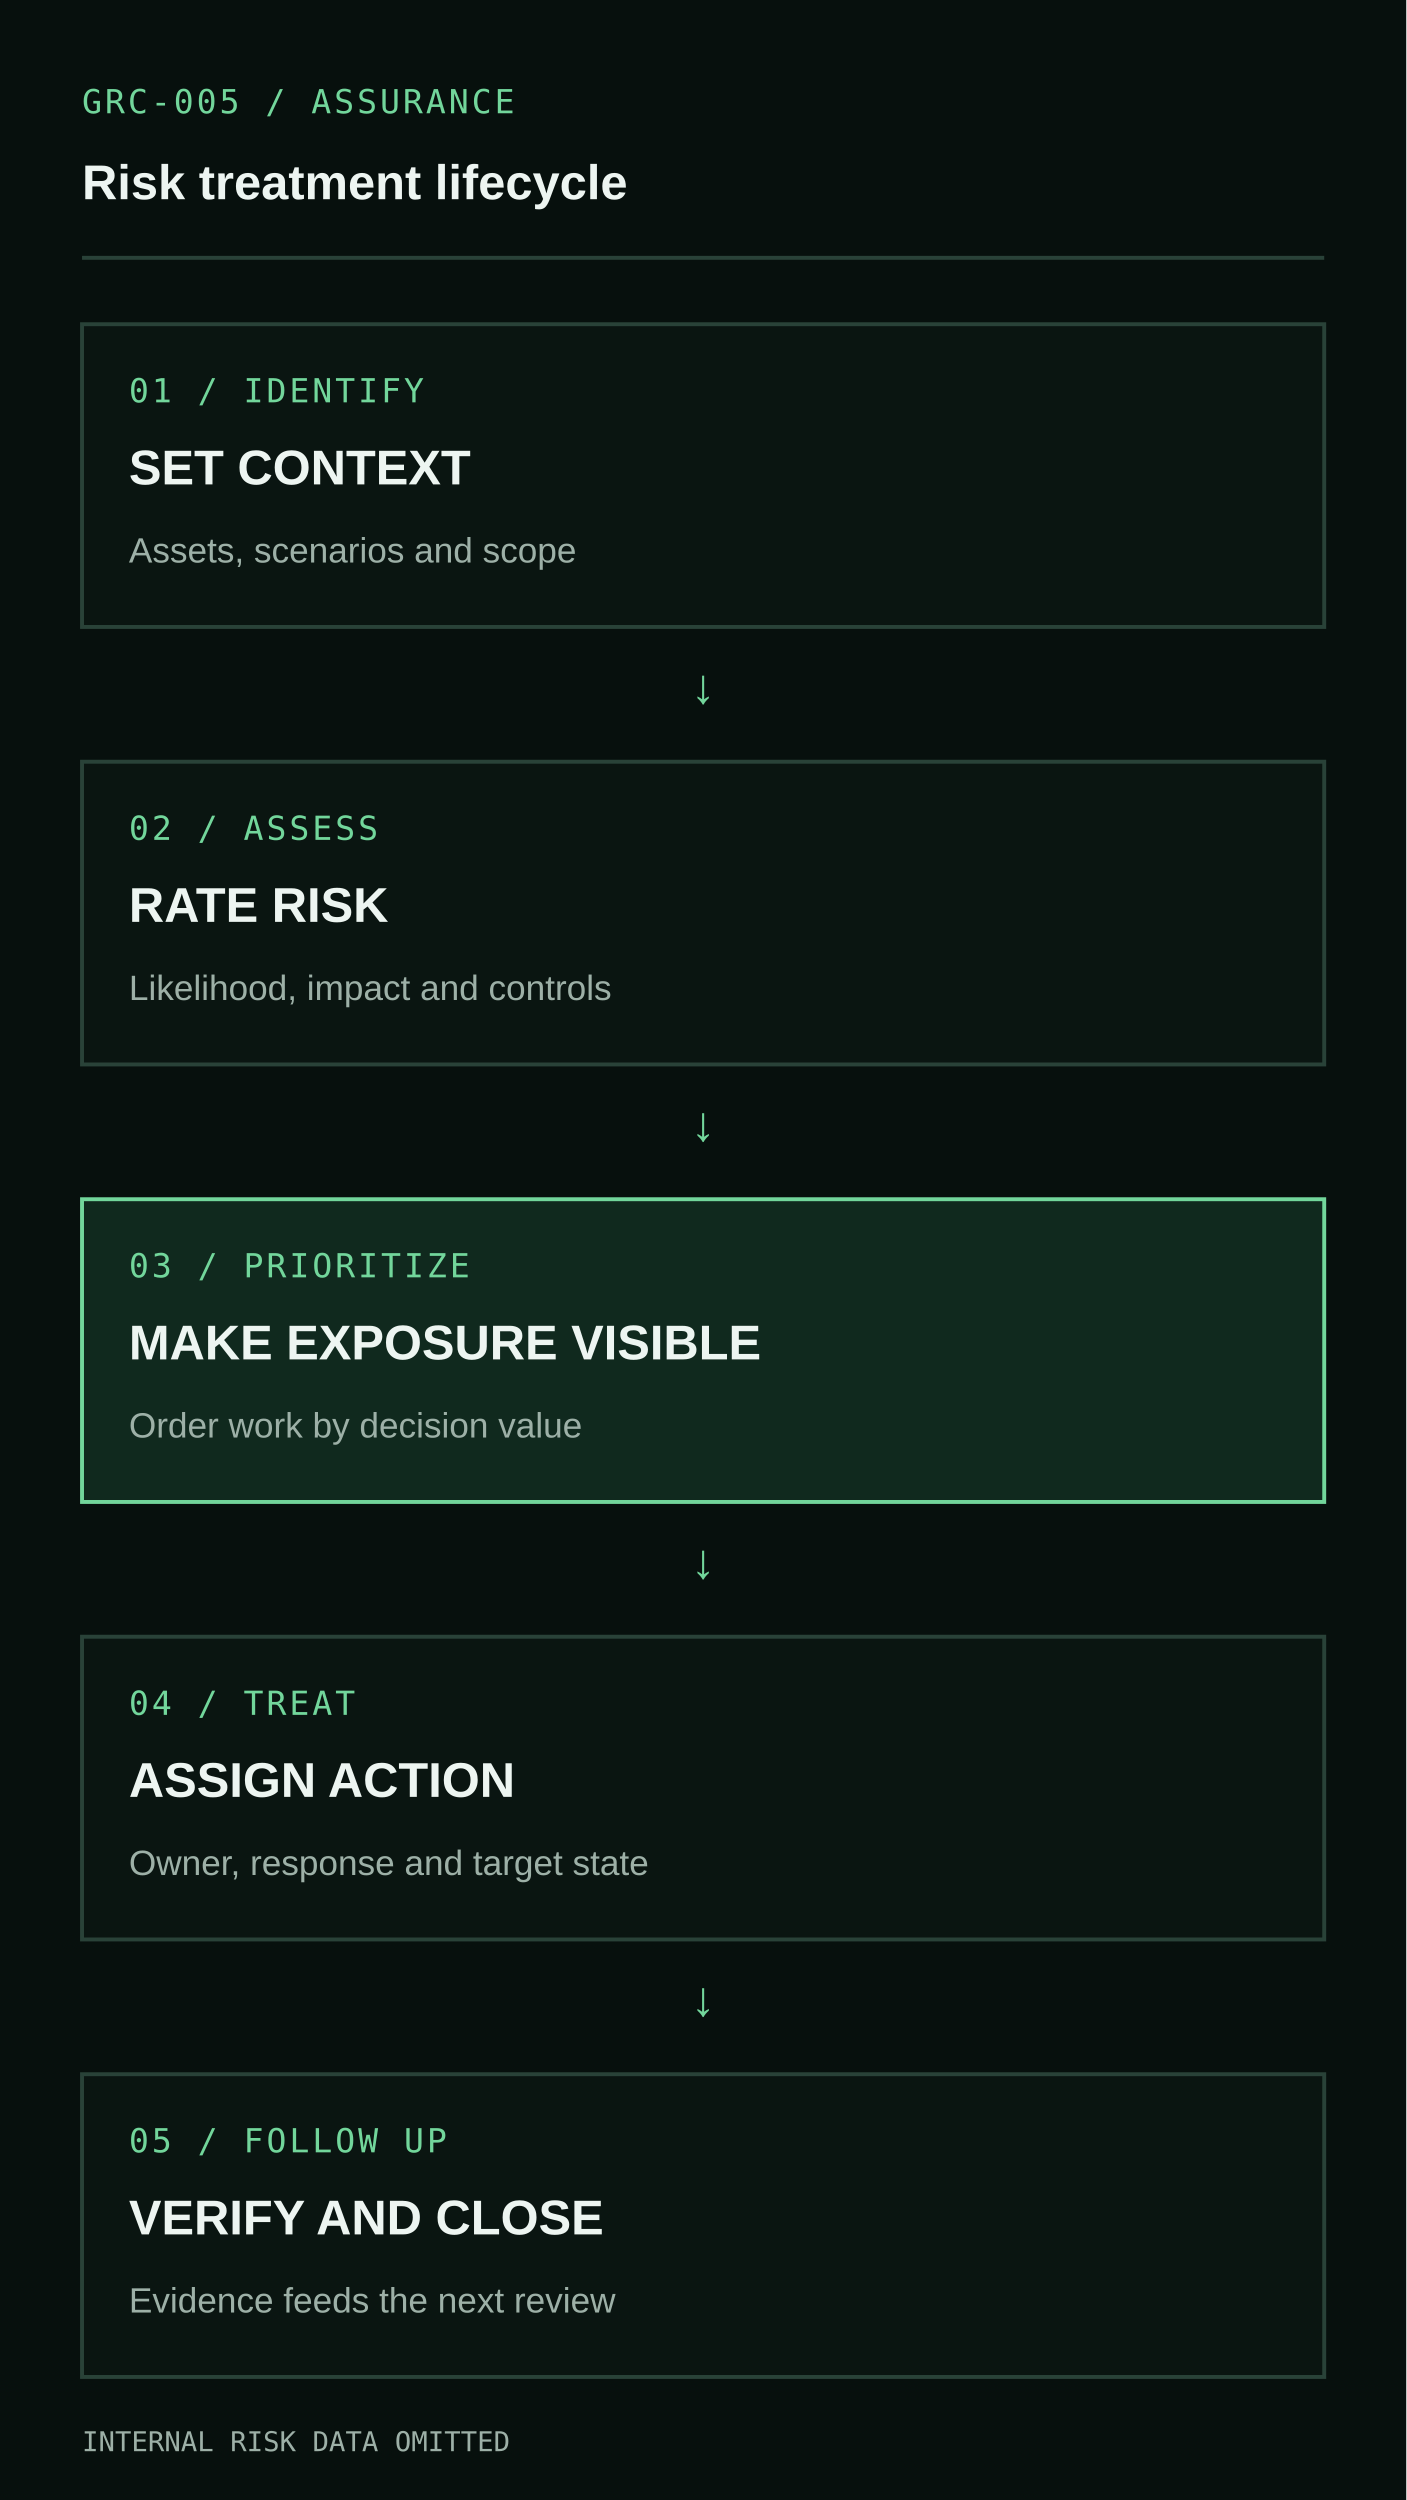
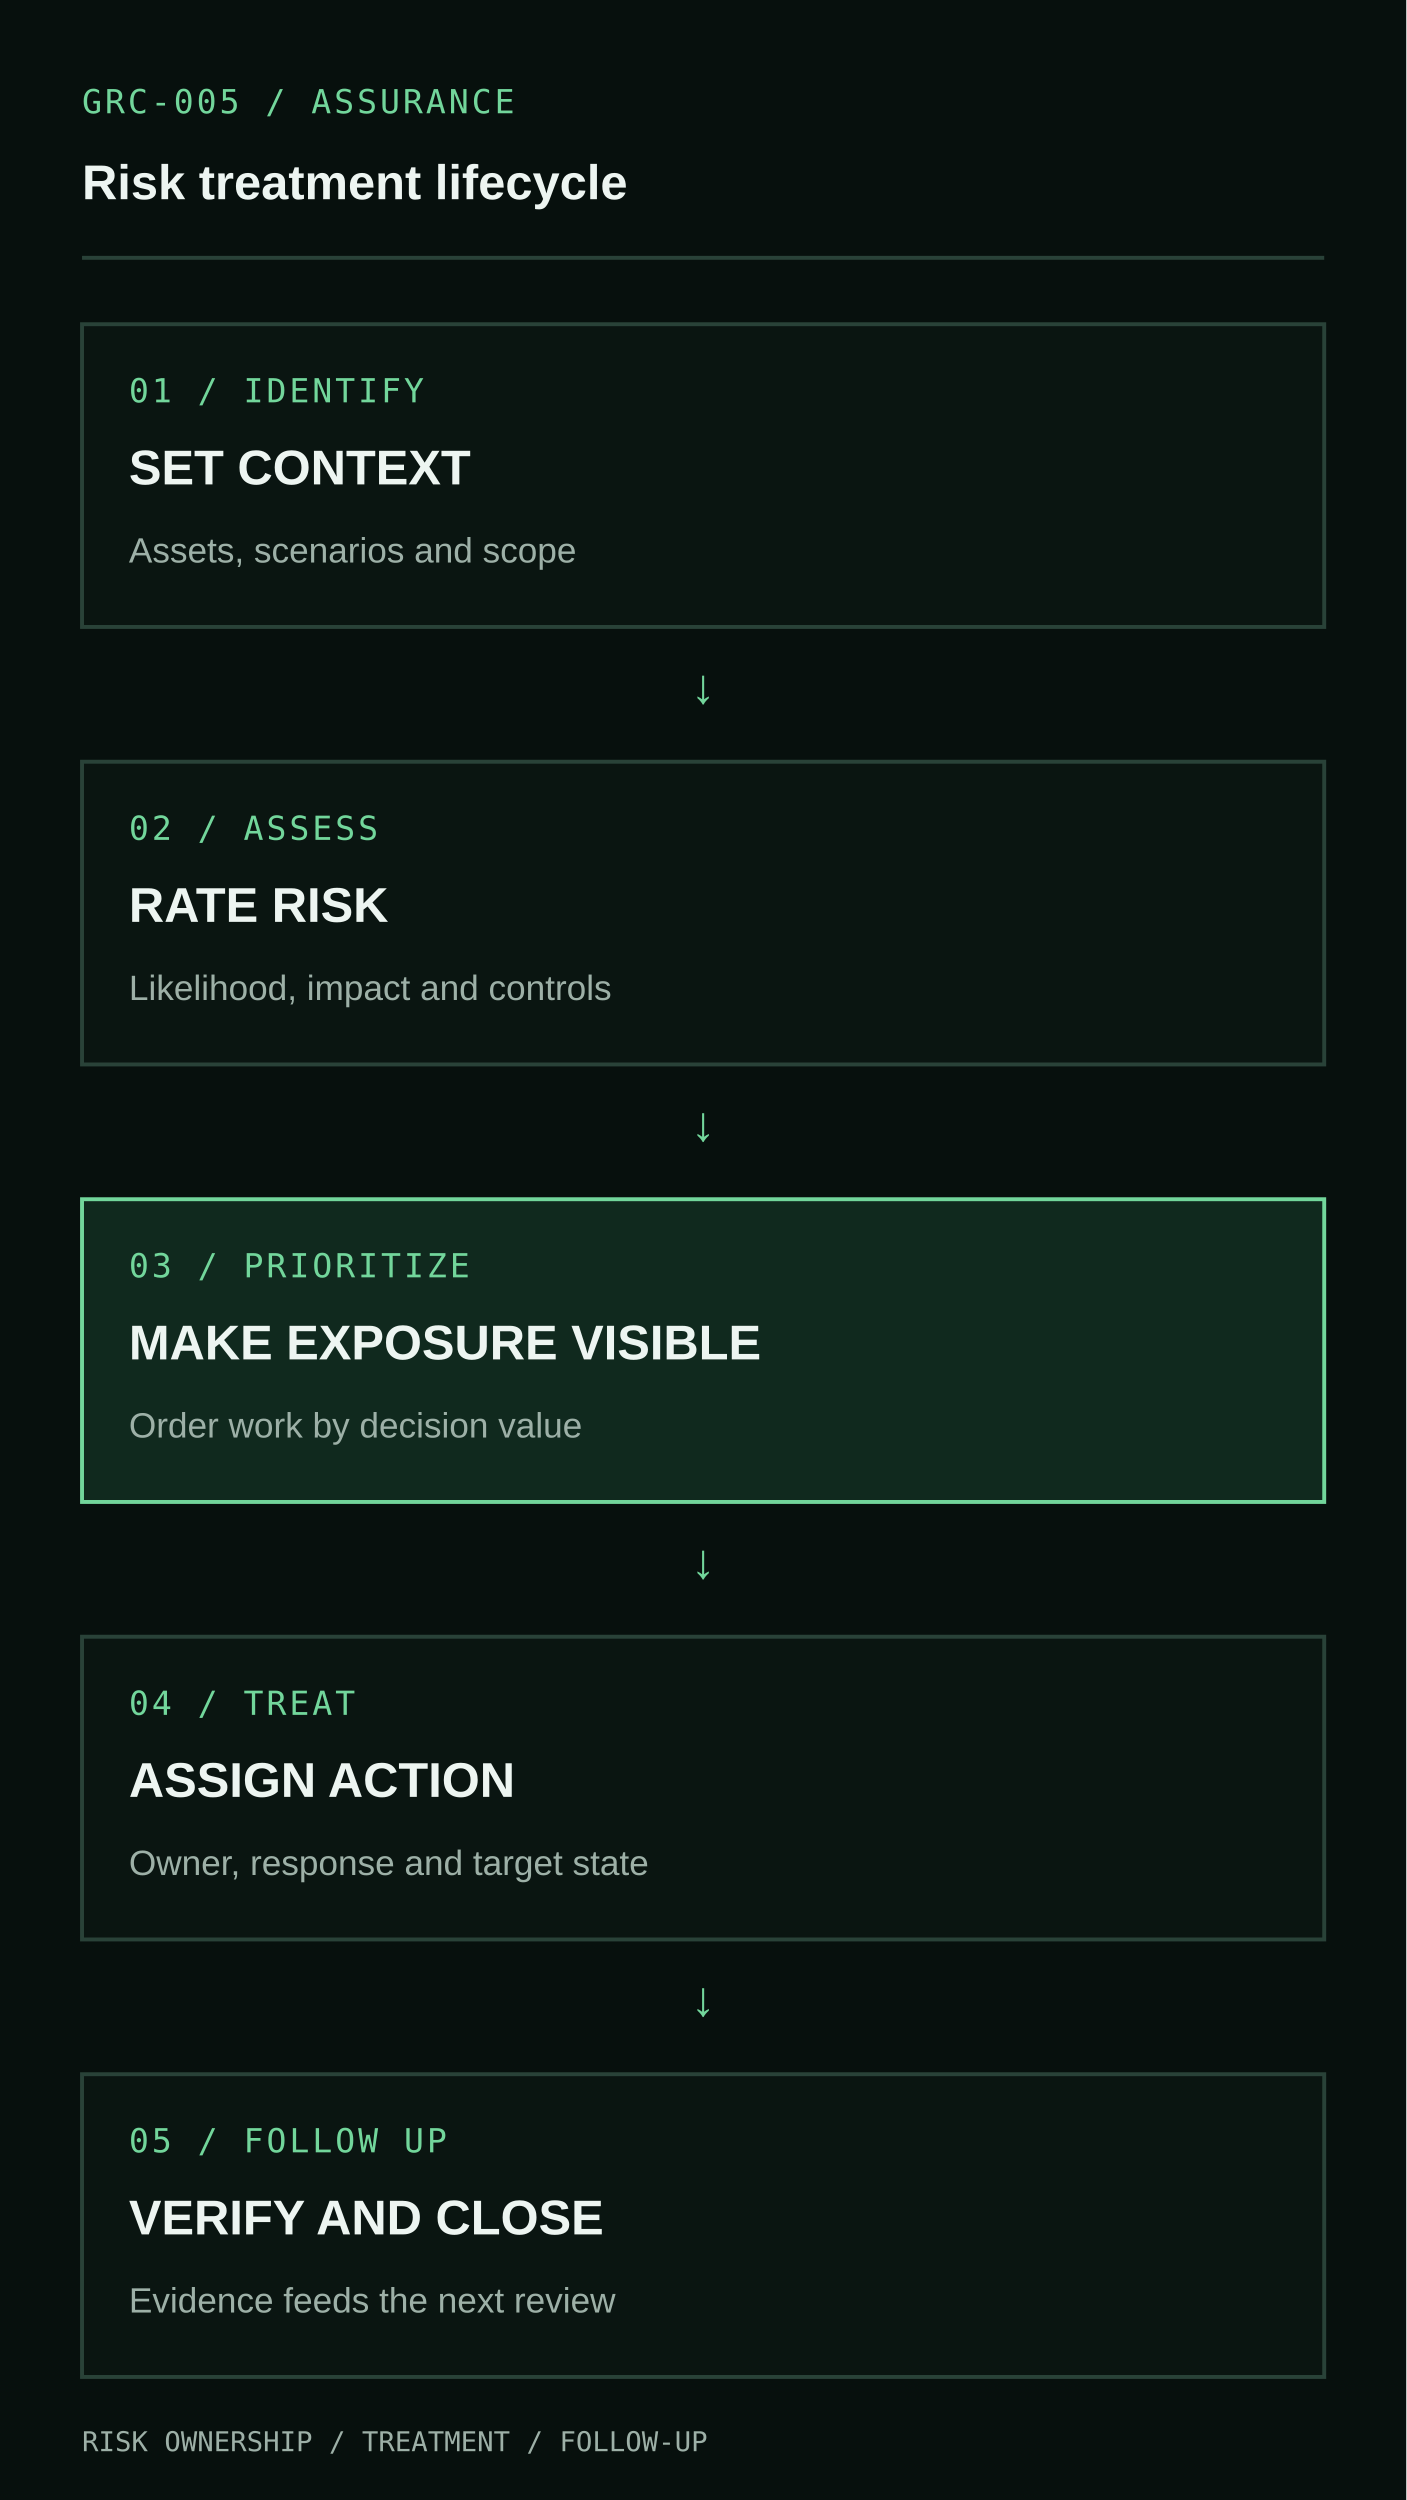
<svg xmlns="http://www.w3.org/2000/svg" viewBox="0 0 720 1280" role="img" aria-labelledby="title desc">
  <defs>
    <style>.bg{fill:#07100d}.p{fill:#0a1511;stroke:#294238;stroke-width:2}.a{fill:#10291e;stroke:#72d69b;stroke-width:2}.r{stroke:#294238;stroke-width:2}.w{fill:#edf5f1}.g{fill:#72d69b}.m{fill:#9db0a7}.l{font:500 17px ui-monospace,monospace;letter-spacing:1.5px}.h{font:600 25px Arial,sans-serif}.c{font:400 18px Arial,sans-serif}.s{font:500 14px ui-monospace,monospace}</style>
  </defs>
  <rect class="bg" width="720" height="1280" />
  <text x="42" y="58" class="l g">GRC-005 / ASSURANCE</text>
  <text x="42" y="102" class="h w">Risk treatment lifecycle</text>
  <line x1="42" y1="132" x2="678" y2="132" class="r" />
  <g transform="translate(42 166)">
    <rect class="p" width="636" height="155" />
    <text x="24" y="40" class="l g">01 / IDENTIFY</text>
    <text x="24" y="82" class="h w">SET CONTEXT</text>
    <text x="24" y="122" class="c m">Assets, scenarios and scope</text>
  </g>
  <text x="360" y="360" text-anchor="middle" class="h g">↓</text>
  <g transform="translate(42 390)">
    <rect class="p" width="636" height="155" />
    <text x="24" y="40" class="l g">02 / ASSESS</text>
    <text x="24" y="82" class="h w">RATE RISK</text>
    <text x="24" y="122" class="c m">Likelihood, impact and controls</text>
  </g>
  <text x="360" y="584" text-anchor="middle" class="h g">↓</text>
  <g transform="translate(42 614)">
    <rect class="a" width="636" height="155" />
    <text x="24" y="40" class="l g">03 / PRIORITIZE</text>
    <text x="24" y="82" class="h w">MAKE EXPOSURE VISIBLE</text>
    <text x="24" y="122" class="c m">Order work by decision value</text>
  </g>
  <text x="360" y="808" text-anchor="middle" class="h g">↓</text>
  <g transform="translate(42 838)">
    <rect class="p" width="636" height="155" />
    <text x="24" y="40" class="l g">04 / TREAT</text>
    <text x="24" y="82" class="h w">ASSIGN ACTION</text>
    <text x="24" y="122" class="c m">Owner, response and target state</text>
  </g>
  <text x="360" y="1032" text-anchor="middle" class="h g">↓</text>
  <g transform="translate(42 1062)">
    <rect class="p" width="636" height="155" />
    <text x="24" y="40" class="l g">05 / FOLLOW UP</text>
    <text x="24" y="82" class="h w">VERIFY AND CLOSE</text>
    <text x="24" y="122" class="c m">Evidence feeds the next review</text>
  </g>
-   <text x="42" y="1255" class="s m">INTERNAL RISK DATA OMITTED</text>
+   <text x="42" y="1255" class="s m">RISK OWNERSHIP / TREATMENT / FOLLOW-UP</text>
</svg>
